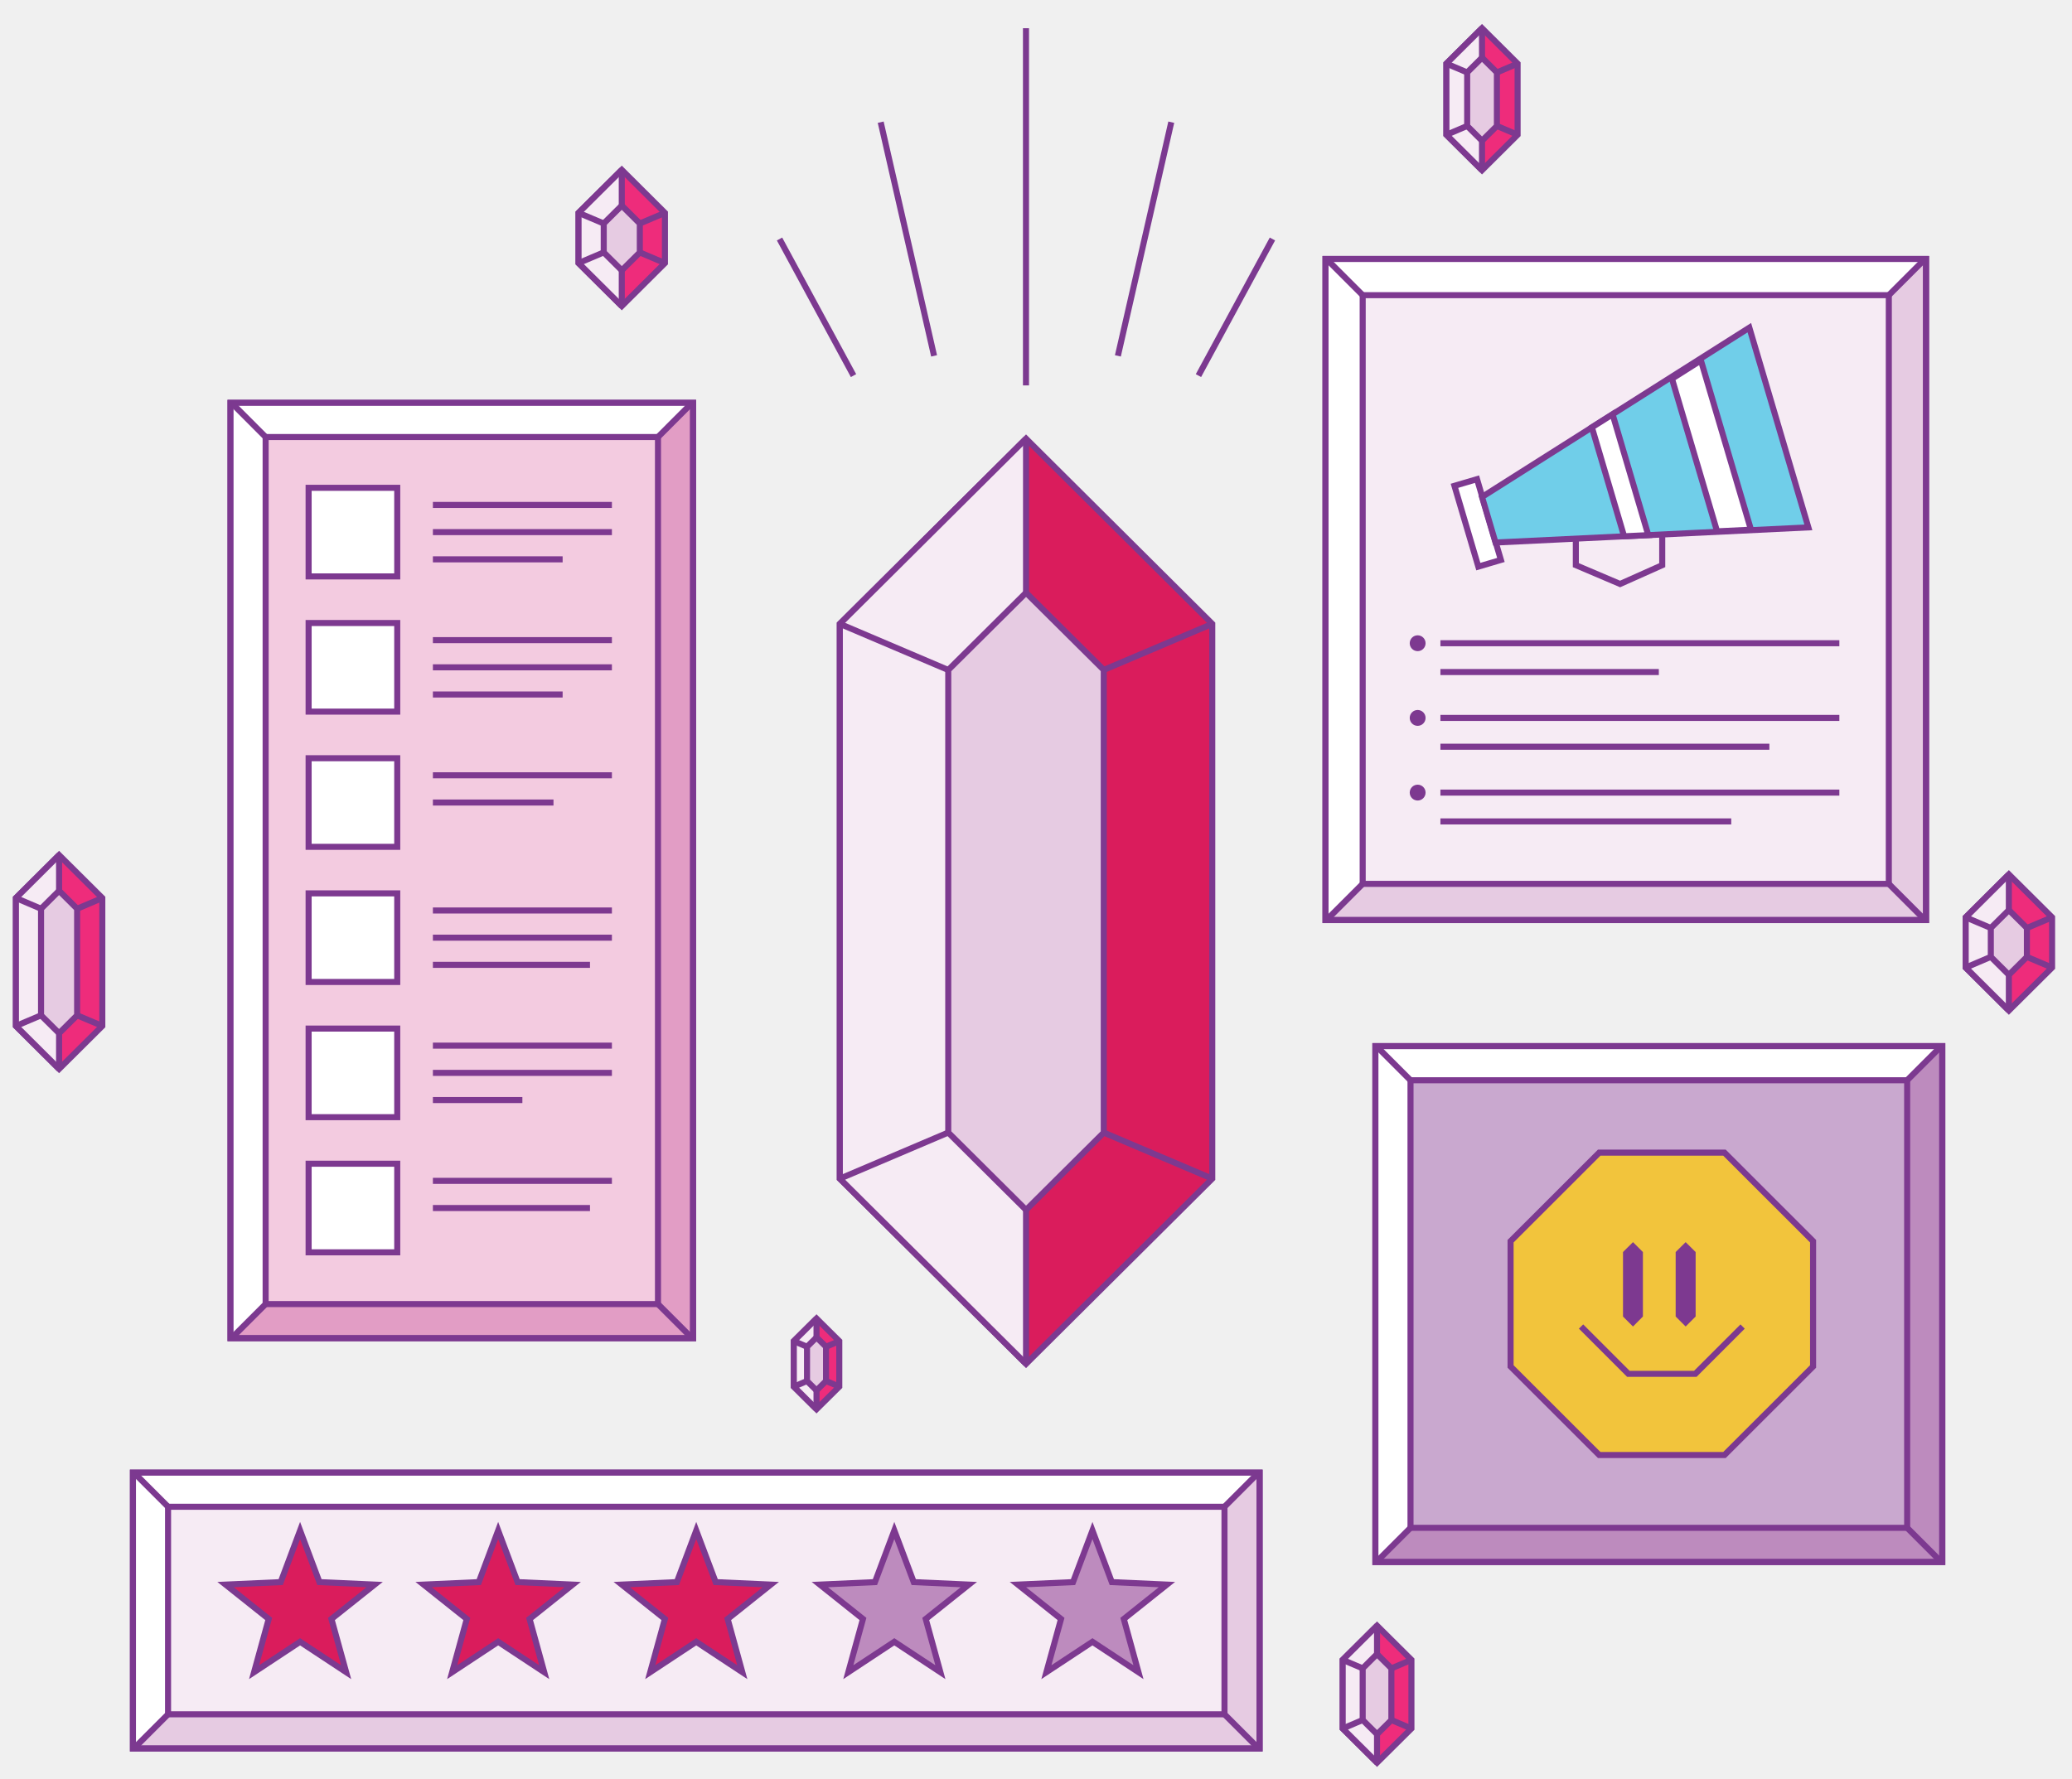
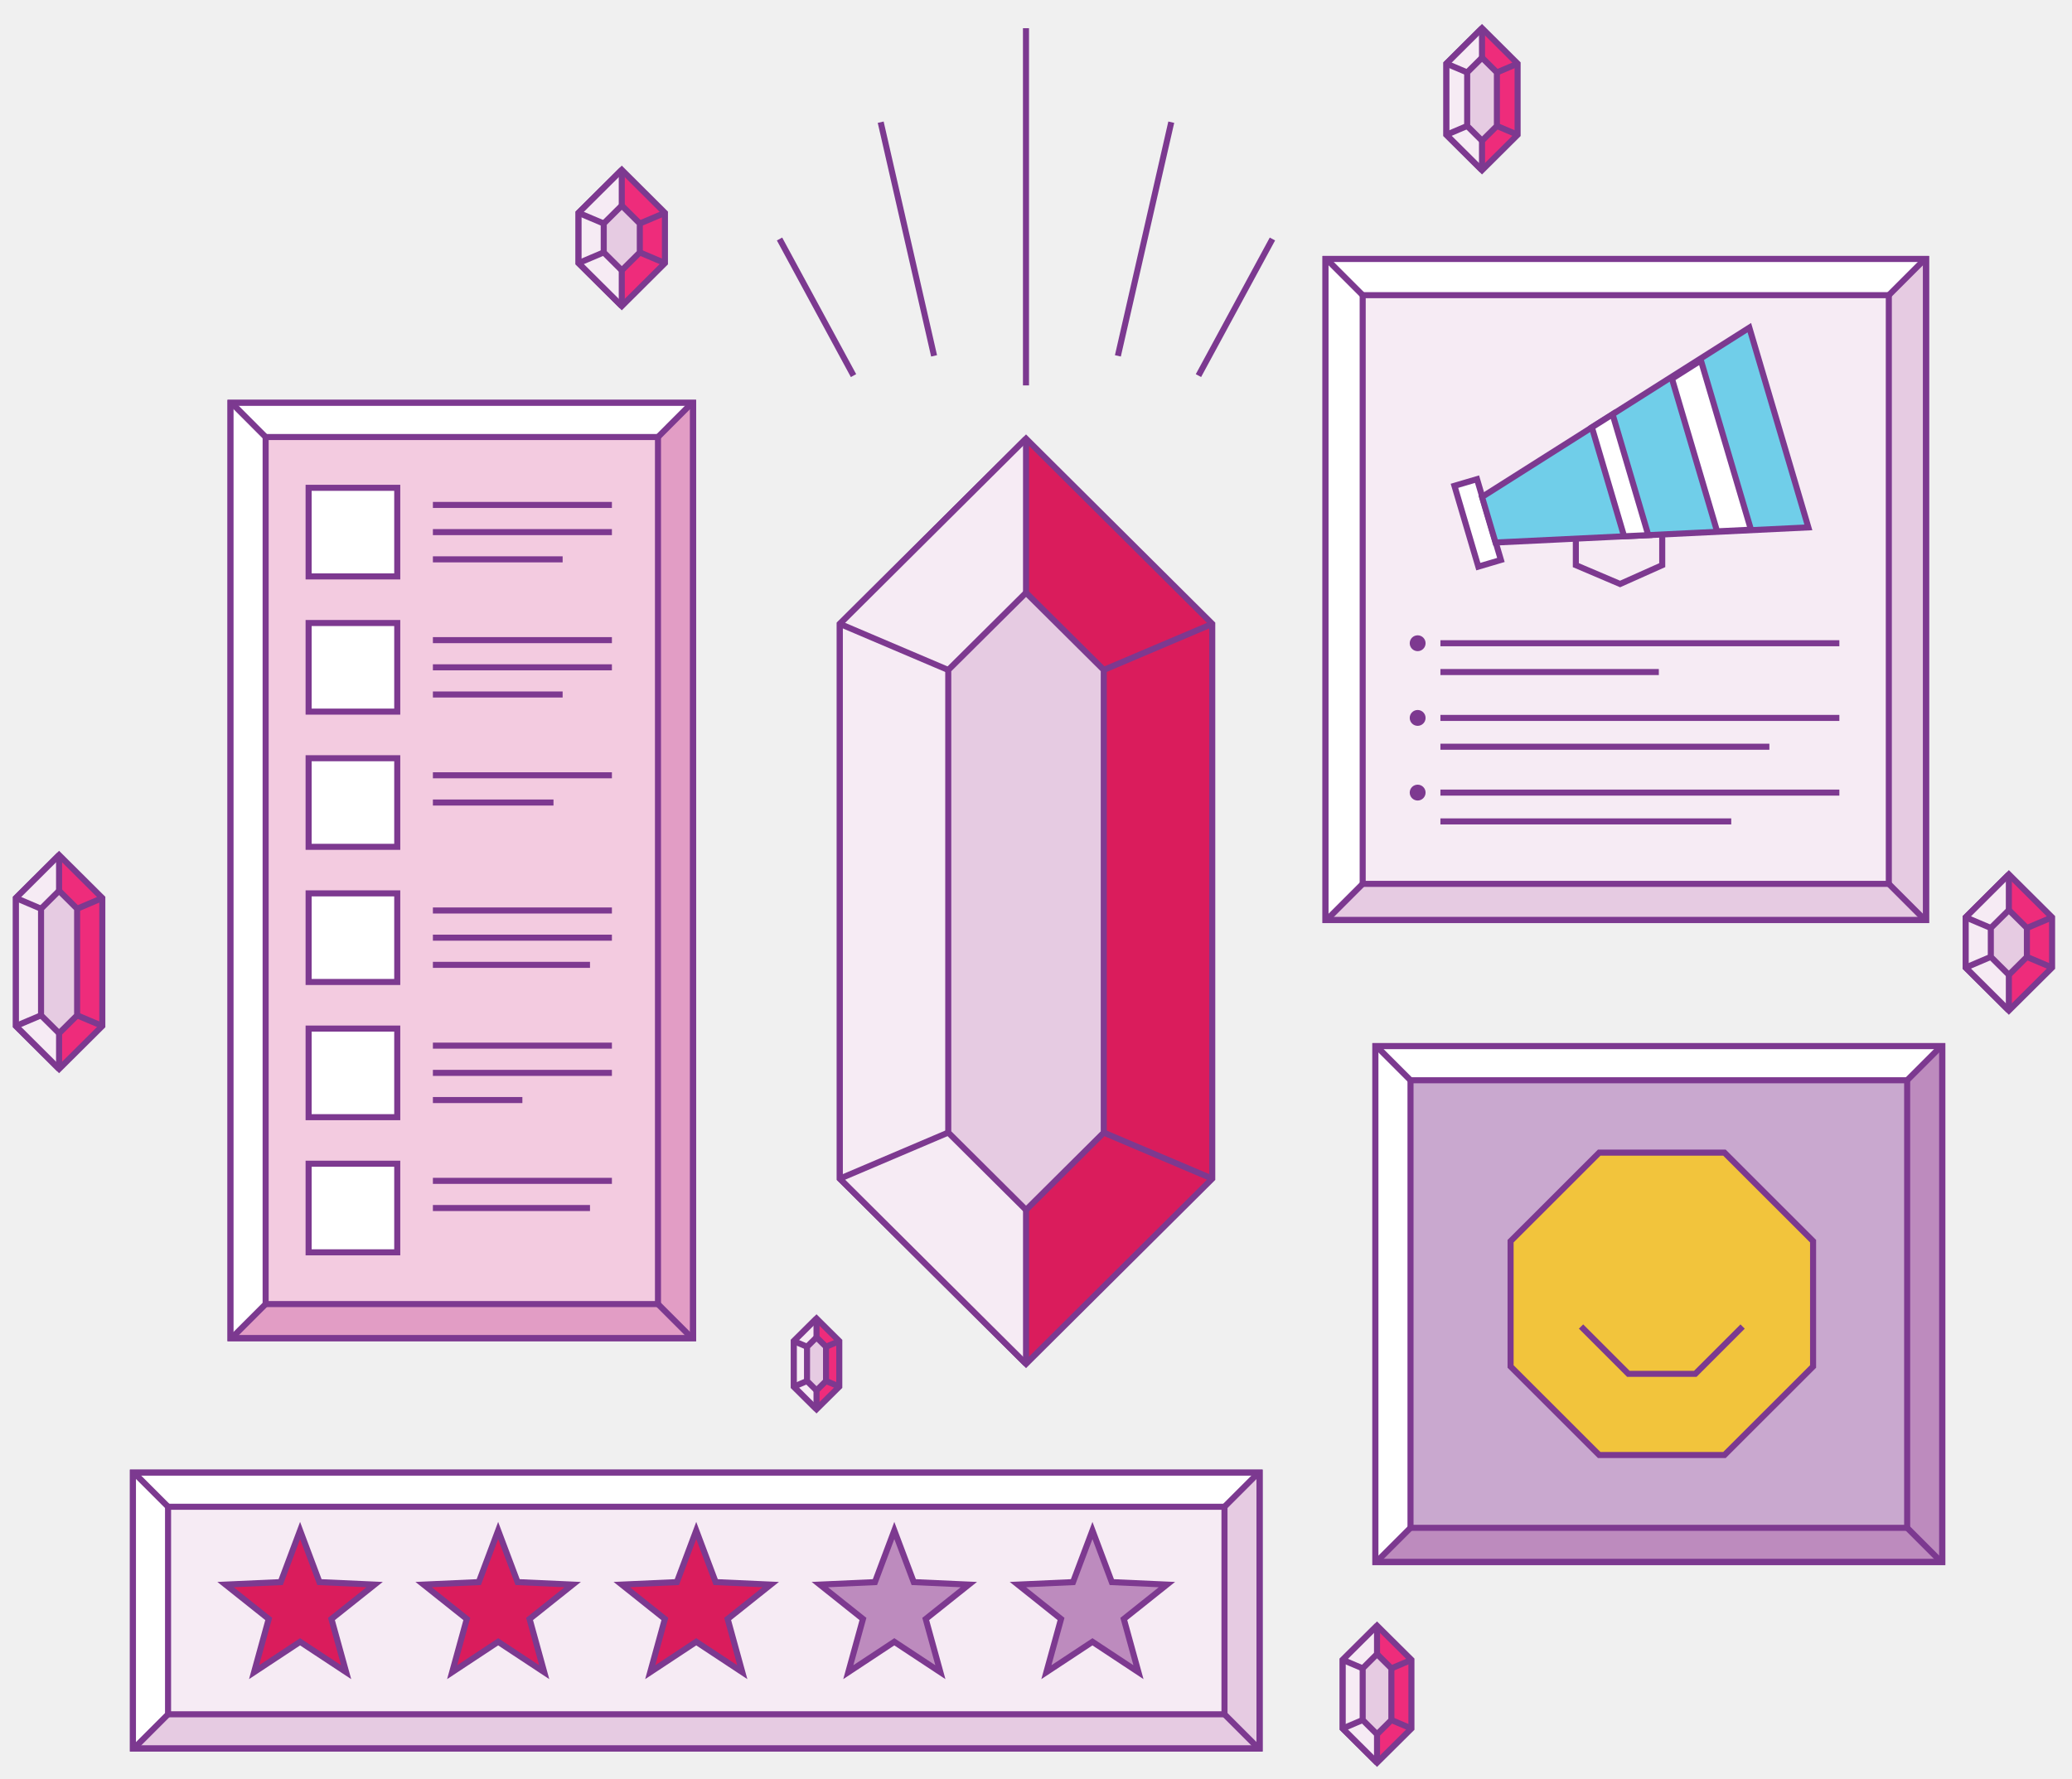
<svg xmlns="http://www.w3.org/2000/svg" width="342.27" height="293.87" viewBox="0 0 342.27 293.87">
  <g id="ILLO_4" data-name="ILLO 4">
    <polygon points="169.49 72.48 138.73 103.08 138.73 113.93 138.73 189.54 138.73 194.75 169.49 225.35 200.25 194.75 200.25 189.54 200.25 113.93 200.25 103.08 169.49 72.48" style="fill:#da1c5c;stroke:#7c3990;stroke-miterlimit:10" />
    <polyline points="169.49 72.48 138.73 103.08 138.73 113.93 138.73 189.54 138.73 194.75 169.49 225.35" style="fill:#f6ebf4;stroke:#7d3990;stroke-miterlimit:10" />
    <line x1="182.33" y1="187.14" x2="200.25" y2="194.75" style="fill:none;stroke:#7d3990;stroke-miterlimit:10" />
    <line x1="169.49" y1="199.91" x2="169.49" y2="225.35" style="fill:none;stroke:#7d3990;stroke-miterlimit:10" />
    <line x1="156.64" y1="187.13" x2="138.73" y2="194.75" style="fill:none;stroke:#7d3990;stroke-miterlimit:10" />
    <line x1="182.33" y1="110.69" x2="200.25" y2="103.08" style="fill:none;stroke:#7d3990;stroke-miterlimit:10" />
    <line x1="169.49" y1="97.93" x2="169.49" y2="72.49" style="fill:none;stroke:#7d3990;stroke-miterlimit:10" />
    <line x1="156.64" y1="110.7" x2="138.73" y2="103.08" style="fill:none;stroke:#7d3990;stroke-miterlimit:10" />
    <polygon points="169.49 97.93 156.64 110.7 156.64 113.93 156.64 185.06 156.64 187.13 169.49 199.91 182.33 187.14 182.33 185.06 182.33 113.93 182.33 110.69 169.49 97.93" style="fill:#e6cbe2;stroke:#7d3990;stroke-miterlimit:10" />
    <rect x="21.96" y="243.32" width="186.11" height="45.58" style="fill:#e6cbe2;stroke:#7d3990;stroke-miterlimit:10" />
    <polygon points="27.76 283.25 22.04 288.9 22.04 243.24 208.07 243.24 202.27 248.96 27.76 248.96 27.76 283.25" style="fill:#fff" />
    <rect x="27.76" y="248.96" width="174.51" height="34.29" style="fill:#f6ebf4;stroke:#7d3990;stroke-miterlimit:10" />
    <line x1="27.76" y1="248.96" x2="22.04" y2="243.24" style="fill:#da1c5c;stroke:#7c3990;stroke-miterlimit:10" />
    <line x1="202.27" y1="248.96" x2="207.99" y2="243.24" style="fill:#da1c5c;stroke:#7c3990;stroke-miterlimit:10" />
    <line x1="202.27" y1="283.25" x2="207.99" y2="288.97" style="fill:#da1c5c;stroke:#7c3990;stroke-miterlimit:10" />
    <line x1="27.76" y1="283.25" x2="22.04" y2="288.97" style="fill:#da1c5c;stroke:#7c3990;stroke-miterlimit:10" />
    <rect x="21.96" y="243.32" width="186.11" height="45.58" style="fill:none;stroke:#7c3990;stroke-miterlimit:10" />
    <rect x="227.2" y="172.85" width="93.64" height="85.24" style="fill:#bd8bbe;stroke:#7d3990;stroke-miterlimit:10" />
    <polygon points="233 252.44 227.28 258.09 227.28 172.77 320.84 172.77 315.04 178.49 233 178.49 233 252.44" style="fill:#fff" />
    <rect x="233" y="178.49" width="82.04" height="73.95" style="fill:#c9a8cf;stroke:#7d3990;stroke-miterlimit:10" />
    <line x1="233" y1="178.49" x2="227.28" y2="172.77" style="fill:#da1c5c;stroke:#7c3990;stroke-miterlimit:10" />
    <line x1="315.04" y1="178.49" x2="320.76" y2="172.77" style="fill:#da1c5c;stroke:#7c3990;stroke-miterlimit:10" />
    <line x1="315.04" y1="252.44" x2="320.76" y2="258.16" style="fill:#da1c5c;stroke:#7c3990;stroke-miterlimit:10" />
    <line x1="233" y1="252.44" x2="227.28" y2="258.16" style="fill:#da1c5c;stroke:#7c3990;stroke-miterlimit:10" />
    <rect x="227.2" y="172.85" width="93.64" height="85.24" style="fill:none;stroke:#7c3990;stroke-miterlimit:10" />
    <rect x="38.08" y="66.56" width="76.41" height="154.55" style="fill:#e29dc5;stroke:#7d3990;stroke-miterlimit:10" />
    <polygon points="43.88 215.47 38.16 221.11 38.16 66.48 114.49 66.48 108.69 72.21 43.88 72.21 43.88 215.47" style="fill:#fff" />
    <rect x="43.88" y="72.21" width="64.81" height="143.26" style="fill:#f3cbe0;stroke:#7d3990;stroke-miterlimit:10" />
    <line x1="43.88" y1="72.21" x2="38.16" y2="66.48" style="fill:#da1c5c;stroke:#7c3990;stroke-miterlimit:10" />
    <line x1="108.69" y1="72.21" x2="114.41" y2="66.48" style="fill:#da1c5c;stroke:#7c3990;stroke-miterlimit:10" />
    <line x1="108.69" y1="215.47" x2="114.41" y2="221.19" style="fill:#da1c5c;stroke:#7c3990;stroke-miterlimit:10" />
    <line x1="43.88" y1="215.47" x2="38.16" y2="221.19" style="fill:#da1c5c;stroke:#7c3990;stroke-miterlimit:10" />
    <rect x="38.08" y="66.56" width="76.41" height="154.55" style="fill:none;stroke:#7c3990;stroke-miterlimit:10" />
    <rect x="218.96" y="42.79" width="99.2" height="109.23" style="fill:#e6cbe2;stroke:#7d3990;stroke-miterlimit:10" />
    <polygon points="225.1 146.04 219.04 152.02 219.04 42.71 318.16 42.71 312.01 48.77 225.1 48.77 225.1 146.04" style="fill:#fff" />
    <rect x="225.1" y="48.77" width="86.91" height="97.27" style="fill:#f6ebf4;stroke:#7d3990;stroke-miterlimit:10" />
    <line x1="225.1" y1="48.77" x2="219.04" y2="42.71" style="fill:#da1c5c;stroke:#7c3990;stroke-miterlimit:10" />
    <line x1="312.01" y1="48.77" x2="318.07" y2="42.71" style="fill:#da1c5c;stroke:#7c3990;stroke-miterlimit:10" />
    <line x1="312.01" y1="146.04" x2="318.07" y2="152.1" style="fill:#da1c5c;stroke:#7c3990;stroke-miterlimit:10" />
    <line x1="225.1" y1="146.04" x2="219.04" y2="152.1" style="fill:#da1c5c;stroke:#7c3990;stroke-miterlimit:10" />
    <rect x="218.96" y="42.79" width="99.2" height="109.23" style="fill:none;stroke:#7c3990;stroke-miterlimit:10" />
    <polygon points="49.57 252.88 52.77 261.41 61.88 261.82 54.75 267.5 57.18 276.29 49.57 271.27 41.97 276.29 44.39 267.5 37.26 261.82 46.37 261.41 49.57 252.88" style="fill:#da1c5c;stroke:#7c3990;stroke-miterlimit:10" />
    <polygon points="82.29 252.88 85.5 261.41 94.6 261.82 87.48 267.5 89.9 276.29 82.29 271.27 74.69 276.29 77.11 267.5 69.98 261.82 79.09 261.41 82.29 252.88" style="fill:#da1c5c;stroke:#7c3990;stroke-miterlimit:10" />
    <polygon points="115.01 252.88 118.22 261.41 127.32 261.82 120.2 267.5 122.62 276.29 115.01 271.27 107.41 276.29 109.83 267.5 102.71 261.82 111.81 261.41 115.01 252.88" style="fill:#da1c5c;stroke:#7c3990;stroke-miterlimit:10" />
    <polygon points="147.73 252.88 150.94 261.41 160.04 261.82 152.92 267.5 155.34 276.29 147.73 271.27 140.13 276.29 142.55 267.5 135.43 261.82 144.53 261.41 147.73 252.88" style="fill:#bd8bbe;stroke:#7d3990;stroke-miterlimit:10" />
    <polygon points="180.46 252.88 183.66 261.41 192.76 261.82 185.64 267.5 188.06 276.29 180.46 271.27 172.85 276.29 175.27 267.5 168.15 261.82 177.25 261.41 180.46 252.88" style="fill:#bd8bbe;stroke:#7d3990;stroke-miterlimit:10" />
    <rect x="50.98" y="80.6" width="14.64" height="14.64" style="fill:#fff;stroke:#7d3990;stroke-miterlimit:10" />
    <line x1="71.51" y1="83.43" x2="101.08" y2="83.43" style="fill:#f6ebf4;stroke:#7d3990;stroke-miterlimit:10" />
    <line x1="71.51" y1="87.92" x2="101.08" y2="87.92" style="fill:#f6ebf4;stroke:#7d3990;stroke-miterlimit:10" />
    <line x1="71.51" y1="92.42" x2="92.94" y2="92.42" style="fill:#f6ebf4;stroke:#7d3990;stroke-miterlimit:10" />
    <rect x="50.98" y="102.94" width="14.64" height="14.64" style="fill:#fff;stroke:#7d3990;stroke-miterlimit:10" />
    <line x1="71.51" y1="105.77" x2="101.08" y2="105.77" style="fill:#f6ebf4;stroke:#7d3990;stroke-miterlimit:10" />
    <line x1="71.51" y1="110.26" x2="101.08" y2="110.26" style="fill:#f6ebf4;stroke:#7d3990;stroke-miterlimit:10" />
    <line x1="71.51" y1="114.75" x2="92.94" y2="114.75" style="fill:#f6ebf4;stroke:#7d3990;stroke-miterlimit:10" />
    <rect x="50.98" y="125.28" width="14.64" height="14.64" style="fill:#fff;stroke:#7d3990;stroke-miterlimit:10" />
    <line x1="71.51" y1="128.1" x2="101.08" y2="128.1" style="fill:#f6ebf4;stroke:#7d3990;stroke-miterlimit:10" />
    <line x1="71.51" y1="132.6" x2="91.43" y2="132.6" style="fill:#f6ebf4;stroke:#7d3990;stroke-miterlimit:10" />
    <rect x="50.98" y="147.61" width="14.64" height="14.64" style="fill:#fff;stroke:#7d3990;stroke-miterlimit:10" />
    <line x1="71.51" y1="150.44" x2="101.08" y2="150.44" style="fill:#fff;stroke:#7d3990;stroke-miterlimit:10" />
    <line x1="71.51" y1="154.93" x2="101.08" y2="154.93" style="fill:#fff;stroke:#7d3990;stroke-miterlimit:10" />
    <line x1="71.51" y1="159.42" x2="97.46" y2="159.42" style="fill:#fff;stroke:#7d3990;stroke-miterlimit:10" />
    <rect x="233.37" y="105.47" width="1.62" height="1.62" rx="0.81" ry="0.81" style="fill:#7d3990;stroke:#7d3990;stroke-miterlimit:10" />
    <line x1="237.94" y1="106.28" x2="303.84" y2="106.28" style="fill:#fff;stroke:#7d3990;stroke-miterlimit:10" />
    <line x1="237.94" y1="111.04" x2="274.02" y2="111.04" style="fill:#fff;stroke:#7d3990;stroke-miterlimit:10" />
    <rect x="233.37" y="117.81" width="1.62" height="1.62" rx="0.81" ry="0.81" style="fill:#7d3990;stroke:#7d3990;stroke-miterlimit:10" />
    <line x1="237.94" y1="118.62" x2="303.84" y2="118.62" style="fill:#fff;stroke:#7d3990;stroke-miterlimit:10" />
    <line x1="237.94" y1="123.38" x2="292.28" y2="123.38" style="fill:#fff;stroke:#7d3990;stroke-miterlimit:10" />
    <rect x="233.37" y="130.15" width="1.62" height="1.62" rx="0.81" ry="0.81" style="fill:#7d3990;stroke:#7d3990;stroke-miterlimit:10" />
    <line x1="237.94" y1="130.96" x2="303.84" y2="130.96" style="fill:#fff;stroke:#7d3990;stroke-miterlimit:10" />
    <line x1="237.94" y1="135.72" x2="285.98" y2="135.72" style="fill:#fff;stroke:#7d3990;stroke-miterlimit:10" />
    <rect x="50.98" y="169.95" width="14.64" height="14.64" style="fill:#fff;stroke:#7d3990;stroke-miterlimit:10" />
    <line x1="71.51" y1="172.77" x2="101.08" y2="172.77" style="fill:#f6ebf4;stroke:#7d3990;stroke-miterlimit:10" />
    <line x1="71.51" y1="177.27" x2="101.08" y2="177.27" style="fill:#f6ebf4;stroke:#7d3990;stroke-miterlimit:10" />
    <line x1="71.51" y1="181.76" x2="86.29" y2="181.76" style="fill:#f6ebf4;stroke:#7d3990;stroke-miterlimit:10" />
    <rect x="50.98" y="192.28" width="14.64" height="14.64" style="fill:#fff;stroke:#7d3990;stroke-miterlimit:10" />
    <line x1="71.51" y1="195.11" x2="101.08" y2="195.11" style="fill:#f6ebf4;stroke:#7d3990;stroke-miterlimit:10" />
    <line x1="71.51" y1="199.6" x2="97.46" y2="199.6" style="fill:#f6ebf4;stroke:#7d3990;stroke-miterlimit:10" />
    <rect x="242.15" y="79.45" width="3.89" height="13.92" transform="translate(-14.48 72.69) rotate(-16.46)" style="fill:#fff;stroke:#7d3990;stroke-miterlimit:10" />
    <polygon points="298.72 87.14 247.04 89.64 244.81 82.11 288.97 54.14 298.72 87.14" style="fill:#70cee9;stroke:#7c3990;stroke-miterlimit:10" />
    <polygon points="272.28 88.42 268.28 88.61 262.96 70.61 266.38 68.45 272.28 88.42" style="fill:#fff;stroke:#7d3990;stroke-miterlimit:10" />
    <polygon points="289.24 87.52 283.64 87.79 276.19 62.58 280.97 59.55 289.24 87.52" style="fill:#fff;stroke:#7d3990;stroke-miterlimit:10" />
    <polyline points="260.31 88.99 260.31 93.38 267.62 96.49 274.58 93.38 274.58 88.3" style="fill:none;stroke:#7d3990;stroke-miterlimit:10" />
    <line x1="169.48" y1="4.66" x2="169.48" y2="63.68" style="fill:none;stroke:#7c3990;stroke-miterlimit:10" />
    <line x1="145.48" y1="20.19" x2="154.3" y2="58.8" style="fill:none;stroke:#7c3990;stroke-miterlimit:10" />
    <line x1="128.77" y1="39.49" x2="140.99" y2="62.06" style="fill:none;stroke:#7c3990;stroke-miterlimit:10" />
    <line x1="193.48" y1="20.19" x2="184.66" y2="58.8" style="fill:none;stroke:#7c3990;stroke-miterlimit:10" />
    <line x1="210.19" y1="39.49" x2="197.97" y2="62.06" style="fill:none;stroke:#7c3990;stroke-miterlimit:10" />
    <polygon points="227.47 268.61 221.8 274.25 221.8 276.26 221.8 284.64 221.8 285.6 227.47 291.24 233.15 285.6 233.15 284.64 233.15 276.26 233.15 274.25 227.47 268.61" style="fill:#ee2c7b;stroke:#7c3990;stroke-miterlimit:10" />
    <polyline points="227.47 268.61 221.8 274.25 221.8 276.26 221.8 284.64 221.8 285.6 227.47 291.24" style="fill:#f6ebf4;stroke:#7d3990;stroke-miterlimit:10" />
    <line x1="229.84" y1="284.2" x2="233.15" y2="285.6" style="fill:none;stroke:#7d3990;stroke-miterlimit:10" />
    <line x1="227.47" y1="286.55" x2="227.47" y2="291.24" style="fill:none;stroke:#7d3990;stroke-miterlimit:10" />
    <line x1="225.1" y1="284.19" x2="221.8" y2="285.6" style="fill:none;stroke:#7d3990;stroke-miterlimit:10" />
    <line x1="229.84" y1="275.66" x2="233.15" y2="274.26" style="fill:none;stroke:#7d3990;stroke-miterlimit:10" />
    <line x1="227.47" y1="273.3" x2="227.47" y2="268.61" style="fill:none;stroke:#7d3990;stroke-miterlimit:10" />
    <line x1="225.1" y1="275.66" x2="221.8" y2="274.26" style="fill:none;stroke:#7d3990;stroke-miterlimit:10" />
    <polygon points="227.47 273.3 225.1 275.66 225.1 276.26 225.1 283.81 225.1 284.19 227.47 286.55 229.84 284.2 229.84 283.81 229.84 276.26 229.84 275.66 227.47 273.3" style="fill:#e6cbe2;stroke:#7d3990;stroke-miterlimit:10" />
    <polygon points="134.88 217.86 131.13 221.59 131.13 222.92 131.13 228.47 131.13 229.11 134.88 232.84 138.64 229.11 138.64 228.47 138.64 222.92 138.64 221.59 134.88 217.86" style="fill:#ee2c7b;stroke:#7c3990;stroke-miterlimit:10" />
    <polyline points="134.88 217.86 131.13 221.59 131.13 222.92 131.13 228.47 131.13 229.11 134.88 232.84" style="fill:#f6ebf4;stroke:#7d3990;stroke-miterlimit:10" />
    <line x1="136.45" y1="228.18" x2="138.64" y2="229.11" style="fill:none;stroke:#7d3990;stroke-miterlimit:10" />
    <line x1="134.88" y1="229.74" x2="134.88" y2="232.84" style="fill:none;stroke:#7d3990;stroke-miterlimit:10" />
    <line x1="133.31" y1="228.18" x2="131.13" y2="229.11" style="fill:none;stroke:#7d3990;stroke-miterlimit:10" />
    <line x1="136.45" y1="222.52" x2="138.64" y2="221.59" style="fill:none;stroke:#7d3990;stroke-miterlimit:10" />
    <line x1="134.88" y1="220.96" x2="134.88" y2="217.86" style="fill:none;stroke:#7d3990;stroke-miterlimit:10" />
    <line x1="133.31" y1="222.52" x2="131.13" y2="221.59" style="fill:none;stroke:#7d3990;stroke-miterlimit:10" />
    <polygon points="134.88 220.97 133.31 222.53 133.31 222.92 133.31 227.92 133.31 228.18 134.88 229.74 136.45 228.18 136.45 227.92 136.45 222.92 136.45 222.52 134.88 220.97" style="fill:#e6cbe2;stroke:#7d3990;stroke-miterlimit:10" />
    <polygon points="244.81 4.66 238.93 10.51 238.93 12.59 238.93 21.27 238.93 22.27 244.81 28.12 250.69 22.27 250.69 21.27 250.69 12.59 250.69 10.51 244.81 4.66" style="fill:#ee2c7b;stroke:#7c3990;stroke-miterlimit:10" />
    <polyline points="244.81 4.66 238.93 10.51 238.93 12.59 238.93 21.27 238.93 22.27 244.81 28.12" style="fill:#f6ebf4;stroke:#7d3990;stroke-miterlimit:10" />
    <line x1="247.27" y1="20.81" x2="250.69" y2="22.27" style="fill:none;stroke:#7d3990;stroke-miterlimit:10" />
    <line x1="244.81" y1="23.25" x2="244.81" y2="28.12" style="fill:none;stroke:#7d3990;stroke-miterlimit:10" />
    <line x1="242.36" y1="20.81" x2="238.93" y2="22.27" style="fill:none;stroke:#7d3990;stroke-miterlimit:10" />
    <line x1="247.27" y1="11.97" x2="250.69" y2="10.51" style="fill:none;stroke:#7d3990;stroke-miterlimit:10" />
    <line x1="244.81" y1="9.53" x2="244.81" y2="4.66" style="fill:none;stroke:#7d3990;stroke-miterlimit:10" />
    <line x1="242.36" y1="11.97" x2="238.93" y2="10.51" style="fill:none;stroke:#7d3990;stroke-miterlimit:10" />
    <polygon points="244.81 9.53 242.36 11.97 242.36 12.59 242.36 20.41 242.36 20.81 244.81 23.25 247.27 20.81 247.27 20.41 247.27 12.59 247.27 11.97 244.81 9.53" style="fill:#e6cbe2;stroke:#7d3990;stroke-miterlimit:10" />
    <polygon points="9.76 141.28 2.63 148.38 2.63 150.9 2.63 168.32 2.63 169.52 9.76 176.62 16.9 169.52 16.9 168.32 16.9 150.9 16.9 148.38 9.76 141.28" style="fill:#ee2c7b;stroke:#7c3990;stroke-miterlimit:10" />
    <polyline points="9.76 141.28 2.63 148.38 2.63 150.9 2.63 168.32 2.63 169.52 9.76 176.62" style="fill:#f6ebf4;stroke:#7d3990;stroke-miterlimit:10" />
    <line x1="12.74" y1="167.76" x2="16.9" y2="169.52" style="fill:none;stroke:#7d3990;stroke-miterlimit:10" />
    <line x1="9.76" y1="170.72" x2="9.76" y2="176.62" style="fill:none;stroke:#7d3990;stroke-miterlimit:10" />
    <line x1="6.78" y1="167.76" x2="2.63" y2="169.52" style="fill:none;stroke:#7d3990;stroke-miterlimit:10" />
    <line x1="12.74" y1="150.15" x2="16.9" y2="148.38" style="fill:none;stroke:#7d3990;stroke-miterlimit:10" />
    <line x1="9.76" y1="147.18" x2="9.76" y2="141.28" style="fill:none;stroke:#7d3990;stroke-miterlimit:10" />
    <line x1="6.78" y1="150.15" x2="2.63" y2="148.38" style="fill:none;stroke:#7d3990;stroke-miterlimit:10" />
    <polygon points="9.76 147.18 6.78 150.15 6.78 150.9 6.78 167.27 6.78 167.76 9.76 170.72 12.74 167.76 12.74 167.27 12.74 150.9 12.74 150.15 9.76 147.18" style="fill:#e6cbe2;stroke:#7d3990;stroke-miterlimit:10" />
    <polygon points="102.71 28.07 95.57 35.17 95.57 37.68 95.57 42.26 95.57 43.47 102.71 50.57 109.84 43.47 109.84 42.26 109.84 37.68 109.84 35.17 102.71 28.07" style="fill:#ee2c7b;stroke:#7c3990;stroke-miterlimit:10" />
    <polyline points="102.71 28.07 95.57 35.17 95.57 37.68 95.57 42.26 95.57 43.47 102.71 50.57" style="fill:#f6ebf4;stroke:#7d3990;stroke-miterlimit:10" />
    <line x1="105.69" y1="41.71" x2="109.84" y2="43.47" style="fill:none;stroke:#7d3990;stroke-miterlimit:10" />
    <line x1="102.71" y1="44.67" x2="102.71" y2="50.57" style="fill:none;stroke:#7d3990;stroke-miterlimit:10" />
    <line x1="99.73" y1="41.7" x2="95.57" y2="43.47" style="fill:none;stroke:#7d3990;stroke-miterlimit:10" />
    <line x1="105.69" y1="36.93" x2="109.84" y2="35.17" style="fill:none;stroke:#7d3990;stroke-miterlimit:10" />
    <line x1="102.71" y1="33.97" x2="102.71" y2="28.07" style="fill:none;stroke:#7d3990;stroke-miterlimit:10" />
    <line x1="99.73" y1="36.93" x2="95.57" y2="35.17" style="fill:none;stroke:#7d3990;stroke-miterlimit:10" />
    <polygon points="102.71 33.97 99.73 36.93 99.73 37.68 99.73 41.22 99.73 41.7 102.71 44.67 105.69 41.71 105.69 41.22 105.69 37.68 105.69 36.93 102.71 33.97" style="fill:#e6cbe2;stroke:#7d3990;stroke-miterlimit:10" />
    <polygon points="331.84 144.47 324.71 151.57 324.71 154.08 324.71 158.66 324.71 159.87 331.84 166.97 338.98 159.87 338.98 158.66 338.98 154.08 338.98 151.57 331.84 144.47" style="fill:#ee2c7b;stroke:#7c3990;stroke-miterlimit:10" />
    <polyline points="331.84 144.47 324.71 151.57 324.71 154.08 324.71 158.66 324.71 159.87 331.84 166.97" style="fill:#f6ebf4;stroke:#7d3990;stroke-miterlimit:10" />
    <line x1="334.82" y1="158.11" x2="338.98" y2="159.87" style="fill:none;stroke:#7d3990;stroke-miterlimit:10" />
    <line x1="331.84" y1="161.07" x2="331.84" y2="166.97" style="fill:none;stroke:#7d3990;stroke-miterlimit:10" />
    <line x1="328.86" y1="158.1" x2="324.71" y2="159.87" style="fill:none;stroke:#7d3990;stroke-miterlimit:10" />
    <line x1="334.82" y1="153.33" x2="338.98" y2="151.57" style="fill:none;stroke:#7d3990;stroke-miterlimit:10" />
    <line x1="331.84" y1="150.37" x2="331.84" y2="144.47" style="fill:none;stroke:#7d3990;stroke-miterlimit:10" />
    <line x1="328.86" y1="153.33" x2="324.71" y2="151.57" style="fill:none;stroke:#7d3990;stroke-miterlimit:10" />
    <polygon points="331.84 150.37 328.86 153.33 328.86 154.08 328.86 157.62 328.86 158.1 331.84 161.07 334.82 158.11 334.82 157.62 334.82 154.08 334.82 153.33 331.84 150.37" style="fill:#e6cbe2;stroke:#7d3990;stroke-miterlimit:10" />
    <polygon points="284.86 190.45 264.17 190.45 249.53 205.08 249.53 225.78 264.17 240.41 284.86 240.41 299.5 225.78 299.5 205.08 284.86 190.45" style="fill:#f2c43c;stroke:#7c3990;stroke-miterlimit:10" />
    <polyline points="261.17 219.18 268.99 227 280.04 227 287.86 219.18" style="fill:#f2c43c;stroke:#7c3990;stroke-miterlimit:10" />
-     <polygon points="269.75 218.47 269.75 218.47 268.6 217.32 268.6 207.08 269.75 205.94 269.75 205.94 270.89 207.08 270.89 217.32 269.75 218.47" style="fill:#7d3990;stroke:#7d3990;stroke-miterlimit:10" />
-     <polygon points="278.45 218.47 278.45 218.47 277.3 217.32 277.3 207.08 278.45 205.94 278.45 205.94 279.6 207.08 279.6 217.32 278.45 218.47" style="fill:#7d3990;stroke:#7d3990;stroke-miterlimit:10" />
  </g>
</svg>
